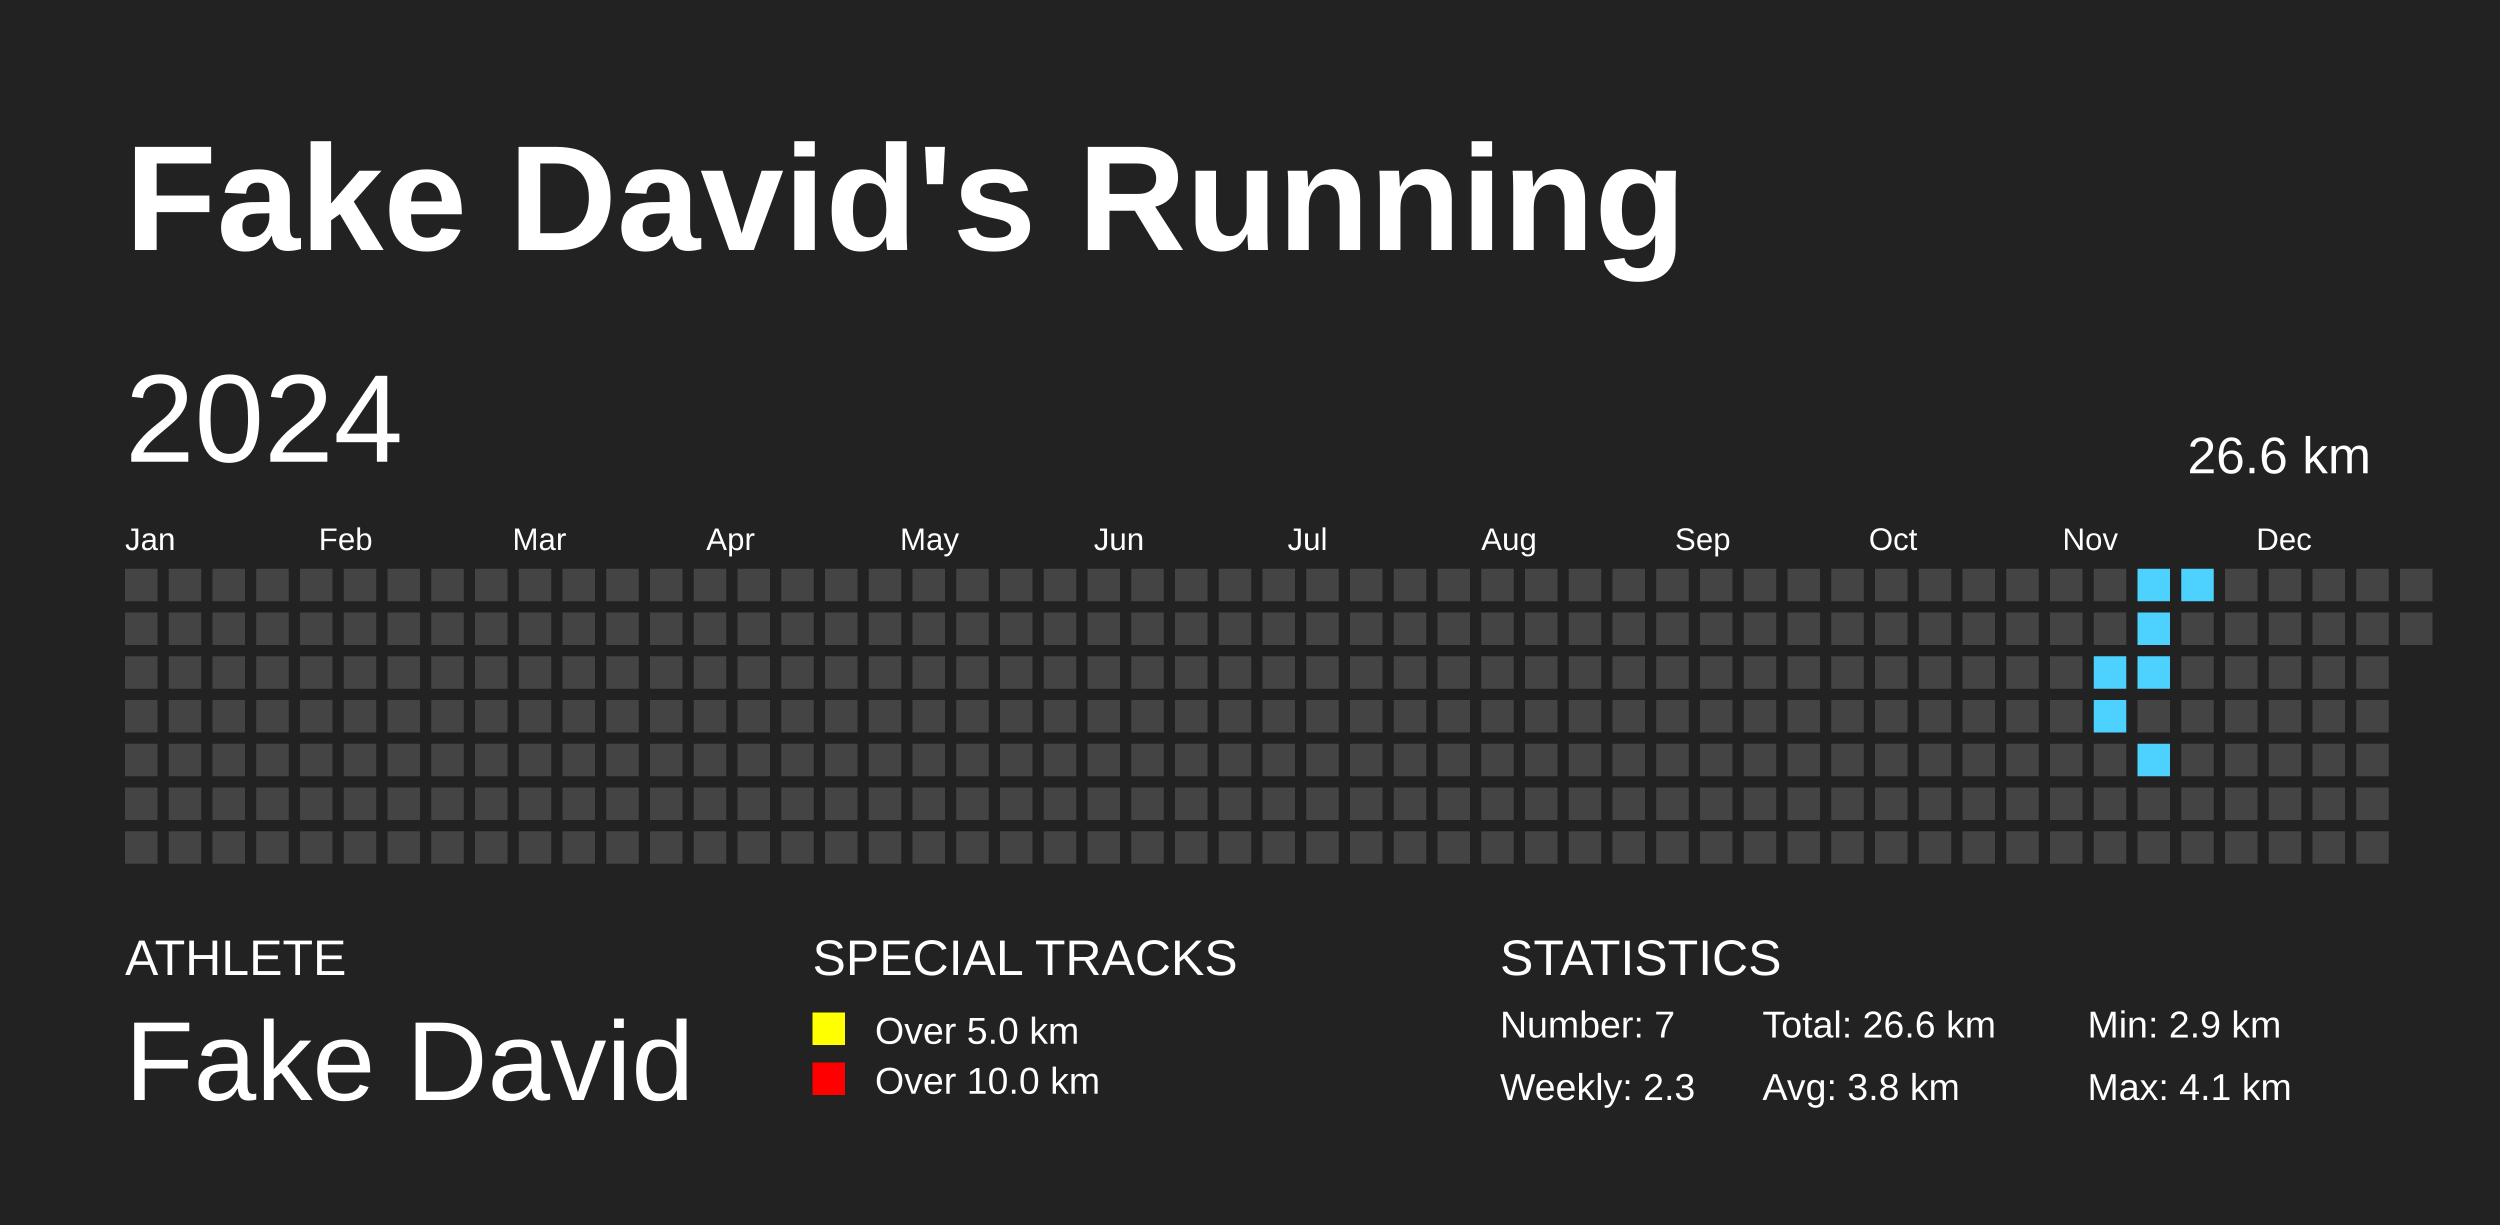
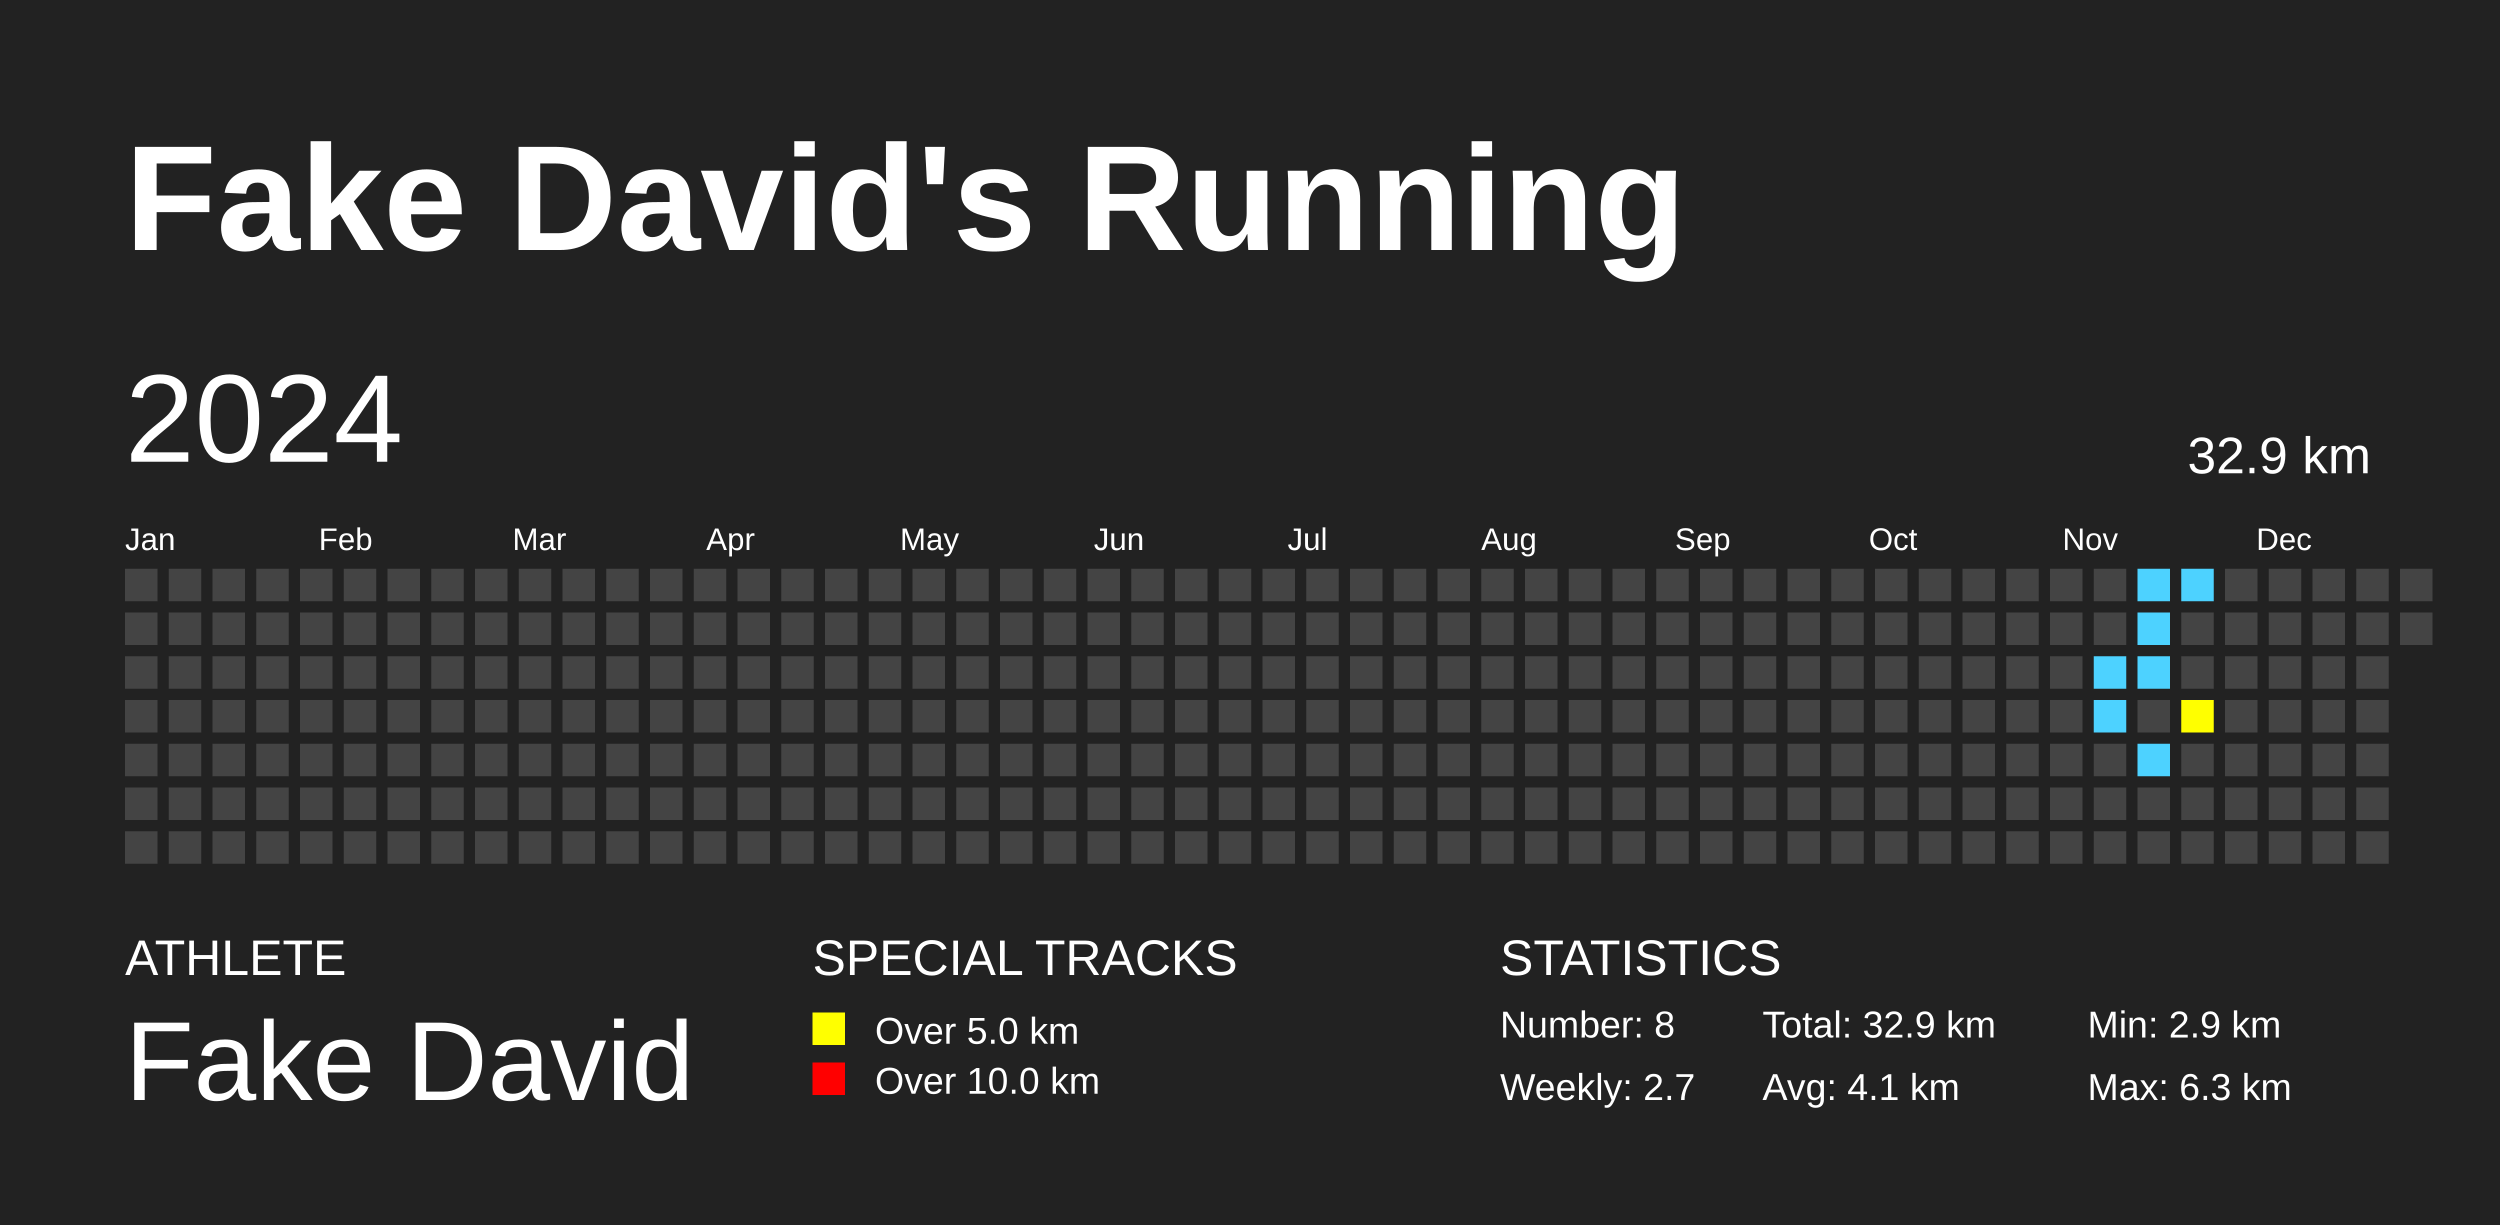
<svg xmlns="http://www.w3.org/2000/svg" baseProfile="full" height="98mm" version="1.1" viewBox="0,0,200,98" width="200mm">
  <defs />
  <rect fill="#222222" height="98" width="200" x="0" y="0" />
  <text fill="#FFFFFF" style="font-size:12px; font-family:Arial; font-weight:bold;" x="10" y="20">Fake David's Running</text>
  <text fill="#FFFFFF" style="font-size:4px; font-family:Arial" x="10" y="78">ATHLETE</text>
  <text fill="#FFFFFF" style="font-size:9px; font-family:Arial" x="10" y="88">Fake David</text>
  <text fill="#FFFFFF" style="font-size:4px; font-family:Arial" x="65" y="78">SPECIAL TRACKS</text>
  <rect fill="yellow" height="2.6" width="2.6" x="65" y="81" />
  <text fill="#FFFFFF" style="font-size:3px; font-family:Arial" x="70" y="83.5">Over 5.0 km</text>
  <rect fill="red" height="2.6" width="2.6" x="65" y="85" />
  <text fill="#FFFFFF" style="font-size:3px; font-family:Arial" x="70" y="87.5">Over 10.0 km</text>
  <text fill="#FFFFFF" style="font-size:4px; font-family:Arial" x="120" y="78">STATISTICS</text>
-   <text fill="#FFFFFF" style="font-size:3px; font-family:Arial" x="120" y="83">Number: 7</text>
-   <text fill="#FFFFFF" style="font-size:3px; font-family:Arial" x="120" y="88">Weekly: 2.3</text>
-   <text fill="#FFFFFF" style="font-size:3px; font-family:Arial" x="141" y="83">Total: 26.6 km</text>
-   <text fill="#FFFFFF" style="font-size:3px; font-family:Arial" x="141" y="88">Avg: 3.8 km</text>
+   <text fill="#FFFFFF" style="font-size:3px; font-family:Arial" x="120" y="83">Number: 8</text>
+   <text fill="#FFFFFF" style="font-size:3px; font-family:Arial" x="120" y="88">Weekly: 2.7</text>
+   <text fill="#FFFFFF" style="font-size:3px; font-family:Arial" x="141" y="83">Total: 32.9 km</text>
+   <text fill="#FFFFFF" style="font-size:3px; font-family:Arial" x="141" y="88">Avg: 4.1 km</text>
  <text fill="#FFFFFF" style="font-size:3px; font-family:Arial" x="167" y="83">Min: 2.9 km</text>
-   <text fill="#FFFFFF" style="font-size:3px; font-family:Arial" x="167" y="88">Max: 4.1 km</text>
+   <text fill="#FFFFFF" style="font-size:3px; font-family:Arial" x="167" y="88">Max: 6.3 km</text>
  <text dominant-baseline="hanging" fill="#FFFFFF" style="font-size:10.0px; font-family:Arial;" x="10" y="30">2024</text>
-   <text dominant-baseline="hanging" fill="#FFFFFF" style="font-size:4.125px; font-family:Arial;" x="175" y="35">26.6 km</text>
+   <text dominant-baseline="hanging" fill="#FFFFFF" style="font-size:4.125px; font-family:Arial;" x="175" y="35">32.9 km</text>
  <text fill="#FFFFFF" style="font-size:2.5px; font-family:Arial" x="10.0" y="44">Jan</text>
  <text fill="#FFFFFF" style="font-size:2.5px; font-family:Arial" x="25.5" y="44">Feb</text>
  <text fill="#FFFFFF" style="font-size:2.5px; font-family:Arial" x="41.0" y="44">Mar</text>
  <text fill="#FFFFFF" style="font-size:2.5px; font-family:Arial" x="56.5" y="44">Apr</text>
  <text fill="#FFFFFF" style="font-size:2.5px; font-family:Arial" x="72.0" y="44">May</text>
  <text fill="#FFFFFF" style="font-size:2.5px; font-family:Arial" x="87.5" y="44">Jun</text>
  <text fill="#FFFFFF" style="font-size:2.5px; font-family:Arial" x="103.0" y="44">Jul</text>
  <text fill="#FFFFFF" style="font-size:2.5px; font-family:Arial" x="118.5" y="44">Aug</text>
  <text fill="#FFFFFF" style="font-size:2.5px; font-family:Arial" x="134.0" y="44">Sep</text>
  <text fill="#FFFFFF" style="font-size:2.5px; font-family:Arial" x="149.5" y="44">Oct</text>
  <text fill="#FFFFFF" style="font-size:2.5px; font-family:Arial" x="165.0" y="44">Nov</text>
  <text fill="#FFFFFF" style="font-size:2.5px; font-family:Arial" x="180.5" y="44">Dec</text>
  <rect fill="#444444" height="2.6" width="2.6" x="10.0" y="45.5" />
  <rect fill="#444444" height="2.6" width="2.6" x="10.0" y="49.0" />
  <rect fill="#444444" height="2.6" width="2.6" x="10.0" y="52.5" />
  <rect fill="#444444" height="2.6" width="2.6" x="10.0" y="56.0" />
  <rect fill="#444444" height="2.6" width="2.6" x="10.0" y="59.5" />
  <rect fill="#444444" height="2.6" width="2.6" x="10.0" y="63.0" />
  <rect fill="#444444" height="2.6" width="2.6" x="10.0" y="66.5" />
  <rect fill="#444444" height="2.6" width="2.6" x="13.5" y="45.5" />
  <rect fill="#444444" height="2.6" width="2.6" x="13.5" y="49.0" />
  <rect fill="#444444" height="2.6" width="2.6" x="13.5" y="52.5" />
  <rect fill="#444444" height="2.6" width="2.6" x="13.5" y="56.0" />
  <rect fill="#444444" height="2.6" width="2.6" x="13.5" y="59.5" />
  <rect fill="#444444" height="2.6" width="2.6" x="13.5" y="63.0" />
  <rect fill="#444444" height="2.6" width="2.6" x="13.5" y="66.5" />
  <rect fill="#444444" height="2.6" width="2.6" x="17.0" y="45.5" />
  <rect fill="#444444" height="2.6" width="2.6" x="17.0" y="49.0" />
  <rect fill="#444444" height="2.6" width="2.6" x="17.0" y="52.5" />
  <rect fill="#444444" height="2.6" width="2.6" x="17.0" y="56.0" />
  <rect fill="#444444" height="2.6" width="2.6" x="17.0" y="59.5" />
  <rect fill="#444444" height="2.6" width="2.6" x="17.0" y="63.0" />
  <rect fill="#444444" height="2.6" width="2.6" x="17.0" y="66.5" />
  <rect fill="#444444" height="2.6" width="2.6" x="20.5" y="45.5" />
  <rect fill="#444444" height="2.6" width="2.6" x="20.5" y="49.0" />
  <rect fill="#444444" height="2.6" width="2.6" x="20.5" y="52.5" />
  <rect fill="#444444" height="2.6" width="2.6" x="20.5" y="56.0" />
  <rect fill="#444444" height="2.6" width="2.6" x="20.5" y="59.5" />
  <rect fill="#444444" height="2.6" width="2.6" x="20.5" y="63.0" />
  <rect fill="#444444" height="2.6" width="2.6" x="20.5" y="66.5" />
  <rect fill="#444444" height="2.6" width="2.6" x="24.0" y="45.5" />
  <rect fill="#444444" height="2.6" width="2.6" x="24.0" y="49.0" />
  <rect fill="#444444" height="2.6" width="2.6" x="24.0" y="52.5" />
  <rect fill="#444444" height="2.6" width="2.6" x="24.0" y="56.0" />
  <rect fill="#444444" height="2.6" width="2.6" x="24.0" y="59.5" />
  <rect fill="#444444" height="2.6" width="2.6" x="24.0" y="63.0" />
  <rect fill="#444444" height="2.6" width="2.6" x="24.0" y="66.5" />
  <rect fill="#444444" height="2.6" width="2.6" x="27.5" y="45.5" />
  <rect fill="#444444" height="2.6" width="2.6" x="27.5" y="49.0" />
  <rect fill="#444444" height="2.6" width="2.6" x="27.5" y="52.5" />
  <rect fill="#444444" height="2.6" width="2.6" x="27.5" y="56.0" />
  <rect fill="#444444" height="2.6" width="2.6" x="27.5" y="59.5" />
  <rect fill="#444444" height="2.6" width="2.6" x="27.5" y="63.0" />
  <rect fill="#444444" height="2.6" width="2.6" x="27.5" y="66.5" />
  <rect fill="#444444" height="2.6" width="2.6" x="31.0" y="45.5" />
  <rect fill="#444444" height="2.6" width="2.6" x="31.0" y="49.0" />
  <rect fill="#444444" height="2.6" width="2.6" x="31.0" y="52.5" />
  <rect fill="#444444" height="2.6" width="2.6" x="31.0" y="56.0" />
  <rect fill="#444444" height="2.6" width="2.6" x="31.0" y="59.5" />
  <rect fill="#444444" height="2.6" width="2.6" x="31.0" y="63.0" />
  <rect fill="#444444" height="2.6" width="2.6" x="31.0" y="66.5" />
  <rect fill="#444444" height="2.6" width="2.6" x="34.5" y="45.5" />
  <rect fill="#444444" height="2.6" width="2.6" x="34.5" y="49.0" />
  <rect fill="#444444" height="2.6" width="2.6" x="34.5" y="52.5" />
  <rect fill="#444444" height="2.6" width="2.6" x="34.5" y="56.0" />
  <rect fill="#444444" height="2.6" width="2.6" x="34.5" y="59.5" />
  <rect fill="#444444" height="2.6" width="2.6" x="34.5" y="63.0" />
  <rect fill="#444444" height="2.6" width="2.6" x="34.5" y="66.5" />
  <rect fill="#444444" height="2.6" width="2.6" x="38.0" y="45.5" />
  <rect fill="#444444" height="2.6" width="2.6" x="38.0" y="49.0" />
  <rect fill="#444444" height="2.6" width="2.6" x="38.0" y="52.5" />
  <rect fill="#444444" height="2.6" width="2.6" x="38.0" y="56.0" />
  <rect fill="#444444" height="2.6" width="2.6" x="38.0" y="59.5" />
  <rect fill="#444444" height="2.6" width="2.6" x="38.0" y="63.0" />
  <rect fill="#444444" height="2.6" width="2.6" x="38.0" y="66.5" />
  <rect fill="#444444" height="2.6" width="2.6" x="41.5" y="45.5" />
  <rect fill="#444444" height="2.6" width="2.6" x="41.5" y="49.0" />
  <rect fill="#444444" height="2.6" width="2.6" x="41.5" y="52.5" />
  <rect fill="#444444" height="2.6" width="2.6" x="41.5" y="56.0" />
  <rect fill="#444444" height="2.6" width="2.6" x="41.5" y="59.5" />
  <rect fill="#444444" height="2.6" width="2.6" x="41.5" y="63.0" />
  <rect fill="#444444" height="2.6" width="2.6" x="41.5" y="66.5" />
  <rect fill="#444444" height="2.6" width="2.6" x="45.0" y="45.5" />
  <rect fill="#444444" height="2.6" width="2.6" x="45.0" y="49.0" />
  <rect fill="#444444" height="2.6" width="2.6" x="45.0" y="52.5" />
  <rect fill="#444444" height="2.6" width="2.6" x="45.0" y="56.0" />
  <rect fill="#444444" height="2.6" width="2.6" x="45.0" y="59.5" />
  <rect fill="#444444" height="2.6" width="2.6" x="45.0" y="63.0" />
  <rect fill="#444444" height="2.6" width="2.6" x="45.0" y="66.5" />
  <rect fill="#444444" height="2.6" width="2.6" x="48.5" y="45.5" />
  <rect fill="#444444" height="2.6" width="2.6" x="48.5" y="49.0" />
  <rect fill="#444444" height="2.6" width="2.6" x="48.5" y="52.5" />
  <rect fill="#444444" height="2.6" width="2.6" x="48.5" y="56.0" />
  <rect fill="#444444" height="2.6" width="2.6" x="48.5" y="59.5" />
  <rect fill="#444444" height="2.6" width="2.6" x="48.5" y="63.0" />
  <rect fill="#444444" height="2.6" width="2.6" x="48.5" y="66.5" />
  <rect fill="#444444" height="2.6" width="2.6" x="52.0" y="45.5" />
  <rect fill="#444444" height="2.6" width="2.6" x="52.0" y="49.0" />
  <rect fill="#444444" height="2.6" width="2.6" x="52.0" y="52.5" />
  <rect fill="#444444" height="2.6" width="2.6" x="52.0" y="56.0" />
  <rect fill="#444444" height="2.6" width="2.6" x="52.0" y="59.5" />
  <rect fill="#444444" height="2.6" width="2.6" x="52.0" y="63.0" />
  <rect fill="#444444" height="2.6" width="2.6" x="52.0" y="66.5" />
  <rect fill="#444444" height="2.6" width="2.6" x="55.5" y="45.5" />
  <rect fill="#444444" height="2.6" width="2.6" x="55.5" y="49.0" />
  <rect fill="#444444" height="2.6" width="2.6" x="55.5" y="52.5" />
  <rect fill="#444444" height="2.6" width="2.6" x="55.5" y="56.0" />
  <rect fill="#444444" height="2.6" width="2.6" x="55.5" y="59.5" />
  <rect fill="#444444" height="2.6" width="2.6" x="55.5" y="63.0" />
  <rect fill="#444444" height="2.6" width="2.6" x="55.5" y="66.5" />
  <rect fill="#444444" height="2.6" width="2.6" x="59.0" y="45.5" />
  <rect fill="#444444" height="2.6" width="2.6" x="59.0" y="49.0" />
  <rect fill="#444444" height="2.6" width="2.6" x="59.0" y="52.5" />
  <rect fill="#444444" height="2.6" width="2.6" x="59.0" y="56.0" />
  <rect fill="#444444" height="2.6" width="2.6" x="59.0" y="59.5" />
  <rect fill="#444444" height="2.6" width="2.6" x="59.0" y="63.0" />
  <rect fill="#444444" height="2.6" width="2.6" x="59.0" y="66.5" />
  <rect fill="#444444" height="2.6" width="2.6" x="62.5" y="45.5" />
  <rect fill="#444444" height="2.6" width="2.6" x="62.5" y="49.0" />
  <rect fill="#444444" height="2.6" width="2.6" x="62.5" y="52.5" />
  <rect fill="#444444" height="2.6" width="2.6" x="62.5" y="56.0" />
  <rect fill="#444444" height="2.6" width="2.6" x="62.5" y="59.5" />
  <rect fill="#444444" height="2.6" width="2.6" x="62.5" y="63.0" />
  <rect fill="#444444" height="2.6" width="2.6" x="62.5" y="66.5" />
  <rect fill="#444444" height="2.6" width="2.6" x="66.0" y="45.5" />
  <rect fill="#444444" height="2.6" width="2.6" x="66.0" y="49.0" />
  <rect fill="#444444" height="2.6" width="2.6" x="66.0" y="52.5" />
  <rect fill="#444444" height="2.6" width="2.6" x="66.0" y="56.0" />
  <rect fill="#444444" height="2.6" width="2.6" x="66.0" y="59.5" />
  <rect fill="#444444" height="2.6" width="2.6" x="66.0" y="63.0" />
  <rect fill="#444444" height="2.6" width="2.6" x="66.0" y="66.5" />
  <rect fill="#444444" height="2.6" width="2.6" x="69.5" y="45.5" />
  <rect fill="#444444" height="2.6" width="2.6" x="69.5" y="49.0" />
  <rect fill="#444444" height="2.6" width="2.6" x="69.5" y="52.5" />
  <rect fill="#444444" height="2.6" width="2.6" x="69.5" y="56.0" />
  <rect fill="#444444" height="2.6" width="2.6" x="69.5" y="59.5" />
  <rect fill="#444444" height="2.6" width="2.6" x="69.5" y="63.0" />
  <rect fill="#444444" height="2.6" width="2.6" x="69.5" y="66.5" />
  <rect fill="#444444" height="2.6" width="2.6" x="73.0" y="45.5" />
  <rect fill="#444444" height="2.6" width="2.6" x="73.0" y="49.0" />
  <rect fill="#444444" height="2.6" width="2.6" x="73.0" y="52.5" />
  <rect fill="#444444" height="2.6" width="2.6" x="73.0" y="56.0" />
  <rect fill="#444444" height="2.6" width="2.6" x="73.0" y="59.5" />
  <rect fill="#444444" height="2.6" width="2.6" x="73.0" y="63.0" />
  <rect fill="#444444" height="2.6" width="2.6" x="73.0" y="66.5" />
  <rect fill="#444444" height="2.6" width="2.6" x="76.5" y="45.5" />
  <rect fill="#444444" height="2.6" width="2.6" x="76.5" y="49.0" />
  <rect fill="#444444" height="2.6" width="2.6" x="76.5" y="52.5" />
  <rect fill="#444444" height="2.6" width="2.6" x="76.5" y="56.0" />
  <rect fill="#444444" height="2.6" width="2.6" x="76.5" y="59.5" />
  <rect fill="#444444" height="2.6" width="2.6" x="76.5" y="63.0" />
  <rect fill="#444444" height="2.6" width="2.6" x="76.5" y="66.5" />
  <rect fill="#444444" height="2.6" width="2.6" x="80.0" y="45.5" />
  <rect fill="#444444" height="2.6" width="2.6" x="80.0" y="49.0" />
  <rect fill="#444444" height="2.6" width="2.6" x="80.0" y="52.5" />
  <rect fill="#444444" height="2.6" width="2.6" x="80.0" y="56.0" />
  <rect fill="#444444" height="2.6" width="2.6" x="80.0" y="59.5" />
  <rect fill="#444444" height="2.6" width="2.6" x="80.0" y="63.0" />
  <rect fill="#444444" height="2.6" width="2.6" x="80.0" y="66.5" />
  <rect fill="#444444" height="2.6" width="2.6" x="83.5" y="45.5" />
  <rect fill="#444444" height="2.6" width="2.6" x="83.5" y="49.0" />
  <rect fill="#444444" height="2.6" width="2.6" x="83.5" y="52.5" />
  <rect fill="#444444" height="2.6" width="2.6" x="83.5" y="56.0" />
  <rect fill="#444444" height="2.6" width="2.6" x="83.5" y="59.5" />
  <rect fill="#444444" height="2.6" width="2.6" x="83.5" y="63.0" />
  <rect fill="#444444" height="2.6" width="2.6" x="83.5" y="66.5" />
  <rect fill="#444444" height="2.6" width="2.6" x="87.0" y="45.5" />
  <rect fill="#444444" height="2.6" width="2.6" x="87.0" y="49.0" />
  <rect fill="#444444" height="2.6" width="2.6" x="87.0" y="52.5" />
  <rect fill="#444444" height="2.6" width="2.6" x="87.0" y="56.0" />
  <rect fill="#444444" height="2.6" width="2.6" x="87.0" y="59.5" />
  <rect fill="#444444" height="2.6" width="2.6" x="87.0" y="63.0" />
  <rect fill="#444444" height="2.6" width="2.6" x="87.0" y="66.5" />
  <rect fill="#444444" height="2.6" width="2.6" x="90.5" y="45.5" />
  <rect fill="#444444" height="2.6" width="2.6" x="90.5" y="49.0" />
  <rect fill="#444444" height="2.6" width="2.6" x="90.5" y="52.5" />
  <rect fill="#444444" height="2.6" width="2.6" x="90.5" y="56.0" />
  <rect fill="#444444" height="2.6" width="2.6" x="90.5" y="59.5" />
  <rect fill="#444444" height="2.6" width="2.6" x="90.5" y="63.0" />
  <rect fill="#444444" height="2.6" width="2.6" x="90.5" y="66.5" />
  <rect fill="#444444" height="2.6" width="2.6" x="94.0" y="45.5" />
  <rect fill="#444444" height="2.6" width="2.6" x="94.0" y="49.0" />
  <rect fill="#444444" height="2.6" width="2.6" x="94.0" y="52.5" />
  <rect fill="#444444" height="2.6" width="2.6" x="94.0" y="56.0" />
  <rect fill="#444444" height="2.6" width="2.6" x="94.0" y="59.5" />
  <rect fill="#444444" height="2.6" width="2.6" x="94.0" y="63.0" />
  <rect fill="#444444" height="2.6" width="2.6" x="94.0" y="66.5" />
  <rect fill="#444444" height="2.6" width="2.6" x="97.5" y="45.5" />
  <rect fill="#444444" height="2.6" width="2.6" x="97.5" y="49.0" />
  <rect fill="#444444" height="2.6" width="2.6" x="97.5" y="52.5" />
  <rect fill="#444444" height="2.6" width="2.6" x="97.5" y="56.0" />
  <rect fill="#444444" height="2.6" width="2.6" x="97.5" y="59.5" />
  <rect fill="#444444" height="2.6" width="2.6" x="97.5" y="63.0" />
  <rect fill="#444444" height="2.6" width="2.6" x="97.5" y="66.5" />
  <rect fill="#444444" height="2.6" width="2.6" x="101.0" y="45.5" />
  <rect fill="#444444" height="2.6" width="2.6" x="101.0" y="49.0" />
  <rect fill="#444444" height="2.6" width="2.6" x="101.0" y="52.5" />
  <rect fill="#444444" height="2.6" width="2.6" x="101.0" y="56.0" />
  <rect fill="#444444" height="2.6" width="2.6" x="101.0" y="59.5" />
  <rect fill="#444444" height="2.6" width="2.6" x="101.0" y="63.0" />
  <rect fill="#444444" height="2.6" width="2.6" x="101.0" y="66.5" />
  <rect fill="#444444" height="2.6" width="2.6" x="104.5" y="45.5" />
  <rect fill="#444444" height="2.6" width="2.6" x="104.5" y="49.0" />
  <rect fill="#444444" height="2.6" width="2.6" x="104.5" y="52.5" />
  <rect fill="#444444" height="2.6" width="2.6" x="104.5" y="56.0" />
  <rect fill="#444444" height="2.6" width="2.6" x="104.5" y="59.5" />
  <rect fill="#444444" height="2.6" width="2.6" x="104.5" y="63.0" />
  <rect fill="#444444" height="2.6" width="2.6" x="104.5" y="66.5" />
  <rect fill="#444444" height="2.6" width="2.6" x="108.0" y="45.5" />
  <rect fill="#444444" height="2.6" width="2.6" x="108.0" y="49.0" />
  <rect fill="#444444" height="2.6" width="2.6" x="108.0" y="52.5" />
  <rect fill="#444444" height="2.6" width="2.6" x="108.0" y="56.0" />
  <rect fill="#444444" height="2.6" width="2.6" x="108.0" y="59.5" />
  <rect fill="#444444" height="2.6" width="2.6" x="108.0" y="63.0" />
  <rect fill="#444444" height="2.6" width="2.6" x="108.0" y="66.5" />
  <rect fill="#444444" height="2.6" width="2.6" x="111.5" y="45.5" />
  <rect fill="#444444" height="2.6" width="2.6" x="111.5" y="49.0" />
  <rect fill="#444444" height="2.6" width="2.6" x="111.5" y="52.5" />
  <rect fill="#444444" height="2.6" width="2.6" x="111.5" y="56.0" />
  <rect fill="#444444" height="2.6" width="2.6" x="111.5" y="59.5" />
  <rect fill="#444444" height="2.6" width="2.6" x="111.5" y="63.0" />
  <rect fill="#444444" height="2.6" width="2.6" x="111.5" y="66.5" />
  <rect fill="#444444" height="2.6" width="2.6" x="115.0" y="45.5" />
  <rect fill="#444444" height="2.6" width="2.6" x="115.0" y="49.0" />
  <rect fill="#444444" height="2.6" width="2.6" x="115.0" y="52.5" />
  <rect fill="#444444" height="2.6" width="2.6" x="115.0" y="56.0" />
  <rect fill="#444444" height="2.6" width="2.6" x="115.0" y="59.5" />
  <rect fill="#444444" height="2.6" width="2.6" x="115.0" y="63.0" />
  <rect fill="#444444" height="2.6" width="2.6" x="115.0" y="66.5" />
  <rect fill="#444444" height="2.6" width="2.6" x="118.5" y="45.5" />
  <rect fill="#444444" height="2.6" width="2.6" x="118.5" y="49.0" />
  <rect fill="#444444" height="2.6" width="2.6" x="118.5" y="52.5" />
  <rect fill="#444444" height="2.6" width="2.6" x="118.5" y="56.0" />
  <rect fill="#444444" height="2.6" width="2.6" x="118.5" y="59.5" />
  <rect fill="#444444" height="2.6" width="2.6" x="118.5" y="63.0" />
  <rect fill="#444444" height="2.6" width="2.6" x="118.5" y="66.5" />
  <rect fill="#444444" height="2.6" width="2.6" x="122.0" y="45.5" />
  <rect fill="#444444" height="2.6" width="2.6" x="122.0" y="49.0" />
  <rect fill="#444444" height="2.6" width="2.6" x="122.0" y="52.5" />
  <rect fill="#444444" height="2.6" width="2.6" x="122.0" y="56.0" />
  <rect fill="#444444" height="2.6" width="2.6" x="122.0" y="59.5" />
  <rect fill="#444444" height="2.6" width="2.6" x="122.0" y="63.0" />
  <rect fill="#444444" height="2.6" width="2.6" x="122.0" y="66.5" />
  <rect fill="#444444" height="2.6" width="2.6" x="125.5" y="45.5" />
  <rect fill="#444444" height="2.6" width="2.6" x="125.5" y="49.0" />
  <rect fill="#444444" height="2.6" width="2.6" x="125.5" y="52.5" />
  <rect fill="#444444" height="2.6" width="2.6" x="125.5" y="56.0" />
  <rect fill="#444444" height="2.6" width="2.6" x="125.5" y="59.5" />
  <rect fill="#444444" height="2.6" width="2.6" x="125.5" y="63.0" />
  <rect fill="#444444" height="2.6" width="2.6" x="125.5" y="66.5" />
  <rect fill="#444444" height="2.6" width="2.6" x="129.0" y="45.5" />
  <rect fill="#444444" height="2.6" width="2.6" x="129.0" y="49.0" />
  <rect fill="#444444" height="2.6" width="2.6" x="129.0" y="52.5" />
  <rect fill="#444444" height="2.6" width="2.6" x="129.0" y="56.0" />
  <rect fill="#444444" height="2.6" width="2.6" x="129.0" y="59.5" />
  <rect fill="#444444" height="2.6" width="2.6" x="129.0" y="63.0" />
  <rect fill="#444444" height="2.6" width="2.6" x="129.0" y="66.5" />
  <rect fill="#444444" height="2.6" width="2.6" x="132.5" y="45.5" />
  <rect fill="#444444" height="2.6" width="2.6" x="132.5" y="49.0" />
  <rect fill="#444444" height="2.6" width="2.6" x="132.5" y="52.5" />
  <rect fill="#444444" height="2.6" width="2.6" x="132.5" y="56.0" />
  <rect fill="#444444" height="2.6" width="2.6" x="132.5" y="59.5" />
  <rect fill="#444444" height="2.6" width="2.6" x="132.5" y="63.0" />
  <rect fill="#444444" height="2.6" width="2.6" x="132.5" y="66.5" />
  <rect fill="#444444" height="2.6" width="2.6" x="136.0" y="45.5" />
  <rect fill="#444444" height="2.6" width="2.6" x="136.0" y="49.0" />
  <rect fill="#444444" height="2.6" width="2.6" x="136.0" y="52.5" />
  <rect fill="#444444" height="2.6" width="2.6" x="136.0" y="56.0" />
  <rect fill="#444444" height="2.6" width="2.6" x="136.0" y="59.5" />
  <rect fill="#444444" height="2.6" width="2.6" x="136.0" y="63.0" />
  <rect fill="#444444" height="2.6" width="2.6" x="136.0" y="66.5" />
  <rect fill="#444444" height="2.6" width="2.6" x="139.5" y="45.5" />
  <rect fill="#444444" height="2.6" width="2.6" x="139.5" y="49.0" />
  <rect fill="#444444" height="2.6" width="2.6" x="139.5" y="52.5" />
  <rect fill="#444444" height="2.6" width="2.6" x="139.5" y="56.0" />
  <rect fill="#444444" height="2.6" width="2.6" x="139.5" y="59.5" />
  <rect fill="#444444" height="2.6" width="2.6" x="139.5" y="63.0" />
  <rect fill="#444444" height="2.6" width="2.6" x="139.5" y="66.5" />
  <rect fill="#444444" height="2.6" width="2.6" x="143.0" y="45.5" />
  <rect fill="#444444" height="2.6" width="2.6" x="143.0" y="49.0" />
  <rect fill="#444444" height="2.6" width="2.6" x="143.0" y="52.5" />
  <rect fill="#444444" height="2.6" width="2.6" x="143.0" y="56.0" />
  <rect fill="#444444" height="2.6" width="2.6" x="143.0" y="59.5" />
  <rect fill="#444444" height="2.6" width="2.6" x="143.0" y="63.0" />
  <rect fill="#444444" height="2.6" width="2.6" x="143.0" y="66.5" />
  <rect fill="#444444" height="2.6" width="2.6" x="146.5" y="45.5" />
  <rect fill="#444444" height="2.6" width="2.6" x="146.5" y="49.0" />
  <rect fill="#444444" height="2.6" width="2.6" x="146.5" y="52.5" />
  <rect fill="#444444" height="2.6" width="2.6" x="146.5" y="56.0" />
  <rect fill="#444444" height="2.6" width="2.6" x="146.5" y="59.5" />
  <rect fill="#444444" height="2.6" width="2.6" x="146.5" y="63.0" />
  <rect fill="#444444" height="2.6" width="2.6" x="146.5" y="66.5" />
  <rect fill="#444444" height="2.6" width="2.6" x="150.0" y="45.5" />
  <rect fill="#444444" height="2.6" width="2.6" x="150.0" y="49.0" />
  <rect fill="#444444" height="2.6" width="2.6" x="150.0" y="52.5" />
  <rect fill="#444444" height="2.6" width="2.6" x="150.0" y="56.0" />
  <rect fill="#444444" height="2.6" width="2.6" x="150.0" y="59.5" />
  <rect fill="#444444" height="2.6" width="2.6" x="150.0" y="63.0" />
  <rect fill="#444444" height="2.6" width="2.6" x="150.0" y="66.5" />
  <rect fill="#444444" height="2.6" width="2.6" x="153.5" y="45.5" />
  <rect fill="#444444" height="2.6" width="2.6" x="153.5" y="49.0" />
  <rect fill="#444444" height="2.6" width="2.6" x="153.5" y="52.5" />
  <rect fill="#444444" height="2.6" width="2.6" x="153.5" y="56.0" />
  <rect fill="#444444" height="2.6" width="2.6" x="153.5" y="59.5" />
  <rect fill="#444444" height="2.6" width="2.6" x="153.5" y="63.0" />
  <rect fill="#444444" height="2.6" width="2.6" x="153.5" y="66.5" />
  <rect fill="#444444" height="2.6" width="2.6" x="157.0" y="45.5" />
  <rect fill="#444444" height="2.6" width="2.6" x="157.0" y="49.0" />
  <rect fill="#444444" height="2.6" width="2.6" x="157.0" y="52.5" />
  <rect fill="#444444" height="2.6" width="2.6" x="157.0" y="56.0" />
  <rect fill="#444444" height="2.6" width="2.6" x="157.0" y="59.5" />
  <rect fill="#444444" height="2.6" width="2.6" x="157.0" y="63.0" />
  <rect fill="#444444" height="2.6" width="2.6" x="157.0" y="66.5" />
  <rect fill="#444444" height="2.6" width="2.6" x="160.5" y="45.5" />
  <rect fill="#444444" height="2.6" width="2.6" x="160.5" y="49.0" />
  <rect fill="#444444" height="2.6" width="2.6" x="160.5" y="52.5" />
  <rect fill="#444444" height="2.6" width="2.6" x="160.5" y="56.0" />
  <rect fill="#444444" height="2.6" width="2.6" x="160.5" y="59.5" />
  <rect fill="#444444" height="2.6" width="2.6" x="160.5" y="63.0" />
  <rect fill="#444444" height="2.6" width="2.6" x="160.5" y="66.5" />
  <rect fill="#444444" height="2.6" width="2.6" x="164.0" y="45.5" />
  <rect fill="#444444" height="2.6" width="2.6" x="164.0" y="49.0" />
  <rect fill="#444444" height="2.6" width="2.6" x="164.0" y="52.5" />
  <rect fill="#444444" height="2.6" width="2.6" x="164.0" y="56.0" />
  <rect fill="#444444" height="2.6" width="2.6" x="164.0" y="59.5" />
  <rect fill="#444444" height="2.6" width="2.6" x="164.0" y="63.0" />
  <rect fill="#444444" height="2.6" width="2.6" x="164.0" y="66.5" />
  <rect fill="#444444" height="2.6" width="2.6" x="167.5" y="45.5" />
  <rect fill="#444444" height="2.6" width="2.6" x="167.5" y="49.0" />
  <rect fill="#4DD2FF" height="2.6" width="2.6" x="167.5" y="52.5" />
  <rect fill="#4DD2FF" height="2.6" width="2.6" x="167.5" y="56.0" />
  <rect fill="#444444" height="2.6" width="2.6" x="167.5" y="59.5" />
  <rect fill="#444444" height="2.6" width="2.6" x="167.5" y="63.0" />
  <rect fill="#444444" height="2.6" width="2.6" x="167.5" y="66.5" />
  <rect fill="#4DD2FF" height="2.6" width="2.6" x="171.0" y="45.5" />
  <rect fill="#4DD2FF" height="2.6" width="2.6" x="171.0" y="49.0" />
  <rect fill="#4DD2FF" height="2.6" width="2.6" x="171.0" y="52.5" />
  <rect fill="#444444" height="2.6" width="2.6" x="171.0" y="56.0" />
  <rect fill="#4DD2FF" height="2.6" width="2.6" x="171.0" y="59.5" />
  <rect fill="#444444" height="2.6" width="2.6" x="171.0" y="63.0" />
  <rect fill="#444444" height="2.6" width="2.6" x="171.0" y="66.5" />
  <rect fill="#4DD2FF" height="2.6" width="2.6" x="174.5" y="45.5" />
  <rect fill="#444444" height="2.6" width="2.6" x="174.5" y="49.0" />
  <rect fill="#444444" height="2.6" width="2.6" x="174.5" y="52.5" />
-   <rect fill="#444444" height="2.6" width="2.6" x="174.5" y="56.0" />
+   <rect fill="yellow" height="2.6" width="2.6" x="174.5" y="56.0" />
  <rect fill="#444444" height="2.6" width="2.6" x="174.5" y="59.5" />
  <rect fill="#444444" height="2.6" width="2.6" x="174.5" y="63.0" />
  <rect fill="#444444" height="2.6" width="2.6" x="174.5" y="66.5" />
  <rect fill="#444444" height="2.6" width="2.6" x="178.0" y="45.5" />
  <rect fill="#444444" height="2.6" width="2.6" x="178.0" y="49.0" />
  <rect fill="#444444" height="2.6" width="2.6" x="178.0" y="52.5" />
  <rect fill="#444444" height="2.6" width="2.6" x="178.0" y="56.0" />
  <rect fill="#444444" height="2.6" width="2.6" x="178.0" y="59.5" />
  <rect fill="#444444" height="2.6" width="2.6" x="178.0" y="63.0" />
  <rect fill="#444444" height="2.6" width="2.6" x="178.0" y="66.5" />
  <rect fill="#444444" height="2.6" width="2.6" x="181.5" y="45.5" />
  <rect fill="#444444" height="2.6" width="2.6" x="181.5" y="49.0" />
  <rect fill="#444444" height="2.6" width="2.6" x="181.5" y="52.5" />
  <rect fill="#444444" height="2.6" width="2.6" x="181.5" y="56.0" />
  <rect fill="#444444" height="2.6" width="2.6" x="181.5" y="59.5" />
  <rect fill="#444444" height="2.6" width="2.6" x="181.5" y="63.0" />
  <rect fill="#444444" height="2.6" width="2.6" x="181.5" y="66.5" />
  <rect fill="#444444" height="2.6" width="2.6" x="185.0" y="45.5" />
  <rect fill="#444444" height="2.6" width="2.6" x="185.0" y="49.0" />
  <rect fill="#444444" height="2.6" width="2.6" x="185.0" y="52.5" />
  <rect fill="#444444" height="2.6" width="2.6" x="185.0" y="56.0" />
  <rect fill="#444444" height="2.6" width="2.6" x="185.0" y="59.5" />
  <rect fill="#444444" height="2.6" width="2.6" x="185.0" y="63.0" />
  <rect fill="#444444" height="2.6" width="2.6" x="185.0" y="66.5" />
  <rect fill="#444444" height="2.6" width="2.6" x="188.5" y="45.5" />
  <rect fill="#444444" height="2.6" width="2.6" x="188.5" y="49.0" />
  <rect fill="#444444" height="2.6" width="2.6" x="188.5" y="52.5" />
  <rect fill="#444444" height="2.6" width="2.6" x="188.5" y="56.0" />
  <rect fill="#444444" height="2.6" width="2.6" x="188.5" y="59.5" />
  <rect fill="#444444" height="2.6" width="2.6" x="188.5" y="63.0" />
  <rect fill="#444444" height="2.6" width="2.6" x="188.5" y="66.5" />
  <rect fill="#444444" height="2.6" width="2.6" x="192.0" y="45.5" />
  <rect fill="#444444" height="2.6" width="2.6" x="192.0" y="49.0" />
</svg>
